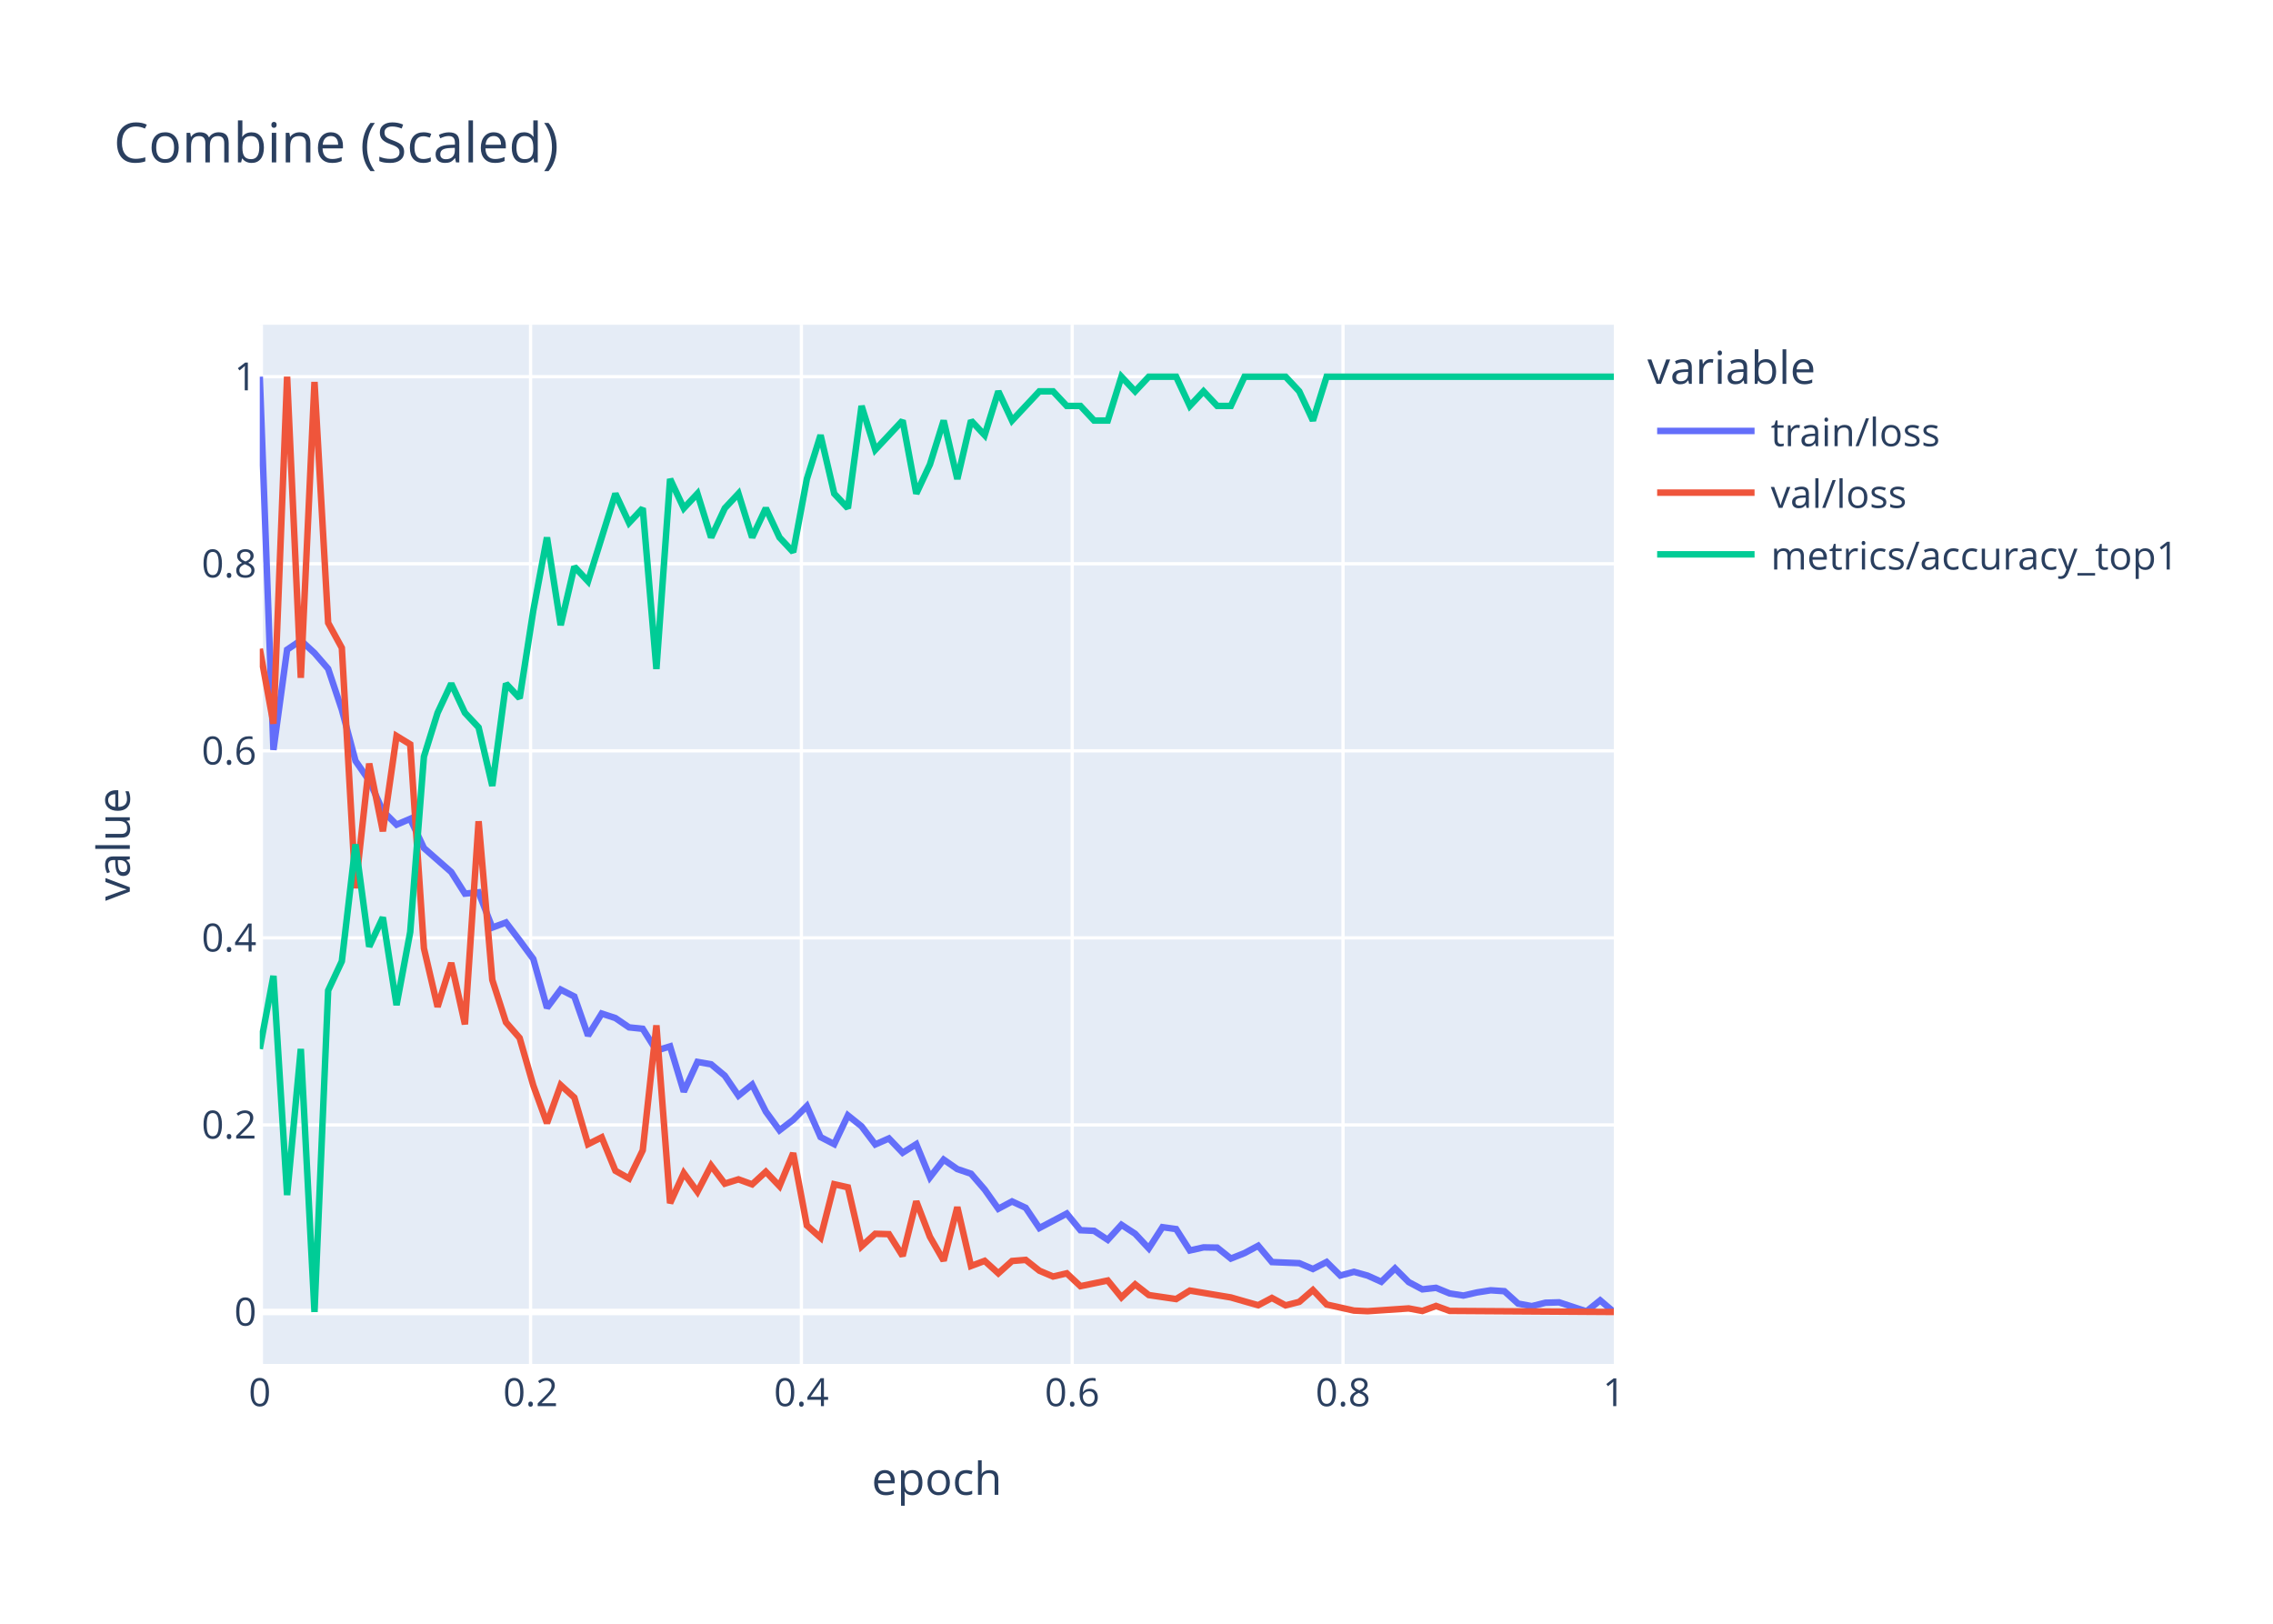
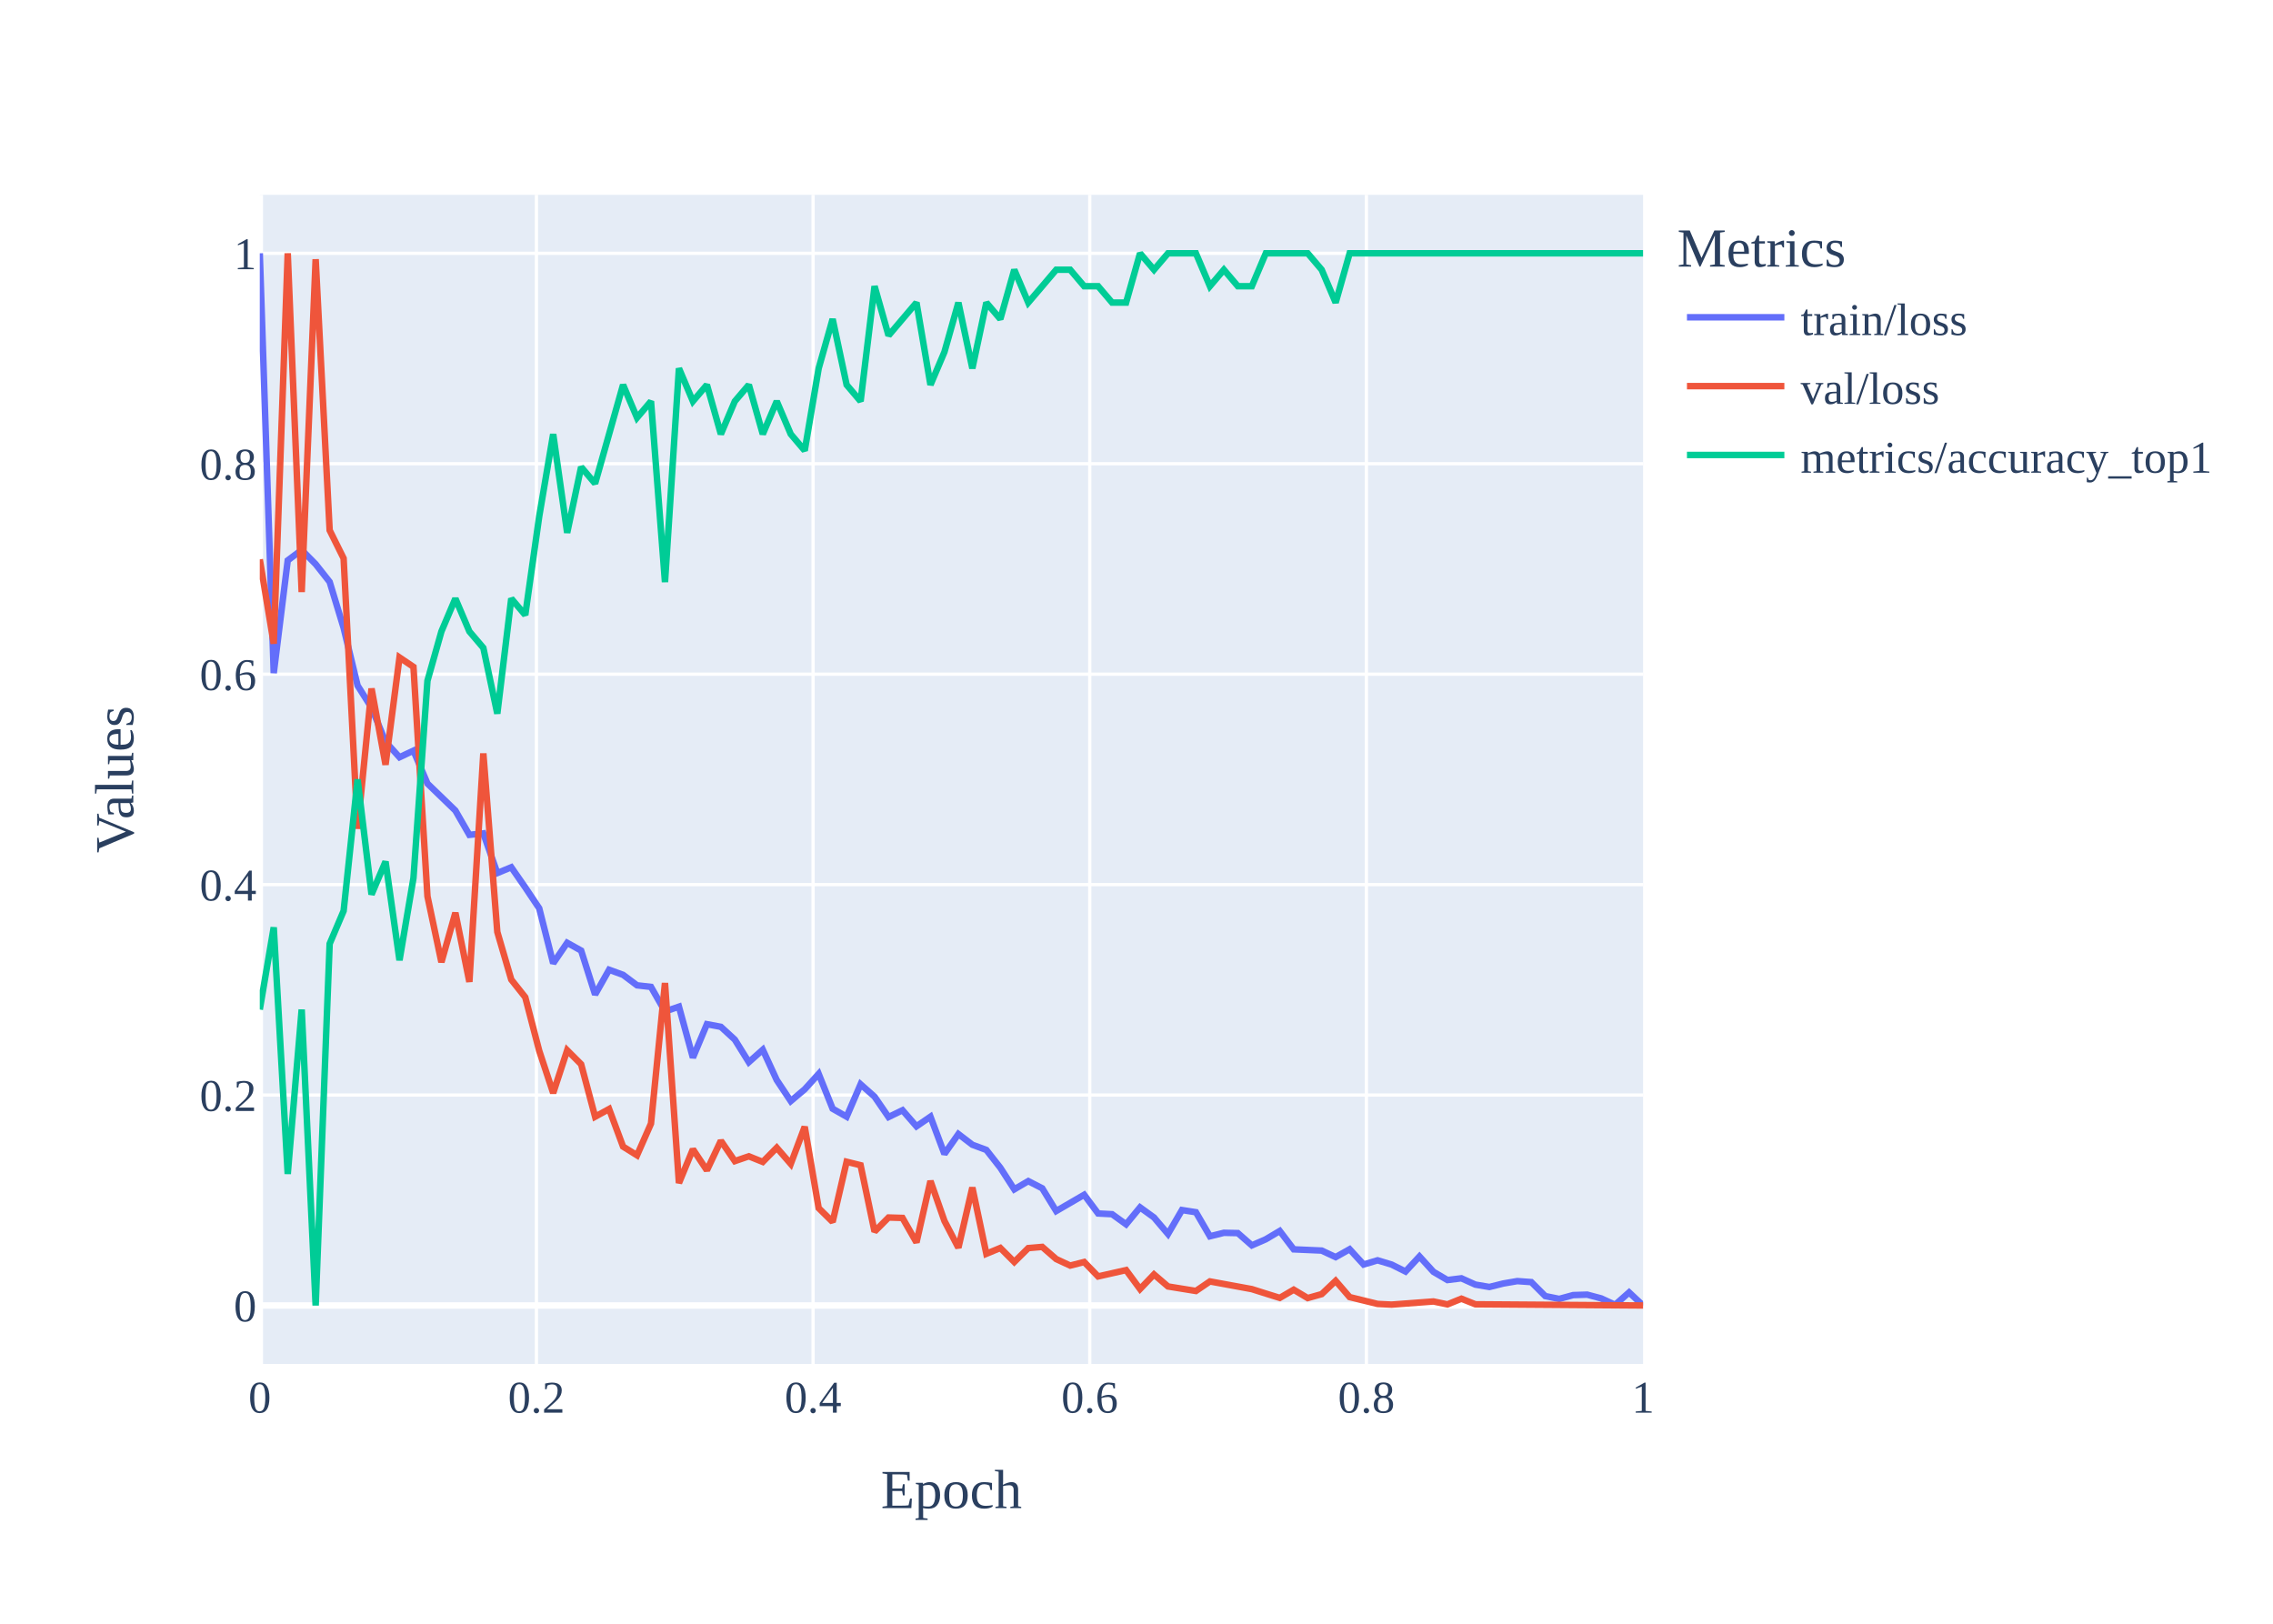
<svg xmlns="http://www.w3.org/2000/svg" class="main-svg" width="700" height="500" style="" viewBox="0 0 700 500">
  <rect x="0" y="0" width="700" height="500" style="fill: rgb(255, 255, 255); fill-opacity: 1;" />
-   <defs id="defs-89d860">
+   <defs id="defs-a06f08">
    <g class="clips">
-       <clipPath id="clip89d860xyplot" class="plotclip">
-         <rect width="417" height="320" />
-       </clipPath>
-       <clipPath class="axesclip" id="clip89d860x">
-         <rect x="80" y="0" width="417" height="500" />
-       </clipPath>
-       <clipPath class="axesclip" id="clip89d860y">
-         <rect x="0" y="100" width="700" height="320" />
-       </clipPath>
-       <clipPath class="axesclip" id="clip89d860xy">
-         <rect x="80" y="100" width="417" height="320" />
+       <clipPath id="clipa06f08xyplot" class="plotclip">
+         <rect width="426" height="360" />
+       </clipPath>
+       <clipPath class="axesclip" id="clipa06f08x">
+         <rect x="80" y="0" width="426" height="500" />
+       </clipPath>
+       <clipPath class="axesclip" id="clipa06f08y">
+         <rect x="0" y="60" width="700" height="360" />
+       </clipPath>
+       <clipPath class="axesclip" id="clipa06f08xy">
+         <rect x="80" y="60" width="426" height="360" />
      </clipPath>
    </g>
    <g class="gradients" />
    <g class="patterns" />
  </defs>
  <g class="bglayer">
-     <rect class="bg" x="80" y="100" width="417" height="320" style="fill: rgb(229, 236, 246); fill-opacity: 1; stroke-width: 0;" />
+     <rect class="bg" x="80" y="60" width="426" height="360" style="fill: rgb(229, 236, 246); fill-opacity: 1; stroke-width: 0;" />
  </g>
  <g class="layer-below">
    <g class="imagelayer" />
    <g class="shapelayer" />
  </g>
  <g class="cartesianlayer">
    <g class="subplot xy">
      <g class="layer-subplot">
        <g class="shapelayer" />
        <g class="imagelayer" />
      </g>
      <g class="minor-gridlayer">
        <g class="x" />
        <g class="y" />
      </g>
      <g class="gridlayer">
        <g class="x">
-           <path class="xgrid crisp" transform="translate(163.4,0)" d="M0,100v320" style="stroke: rgb(255, 255, 255); stroke-opacity: 1; stroke-width: 1px;" />
-           <path class="xgrid crisp" transform="translate(246.8,0)" d="M0,100v320" style="stroke: rgb(255, 255, 255); stroke-opacity: 1; stroke-width: 1px;" />
-           <path class="xgrid crisp" transform="translate(330.2,0)" d="M0,100v320" style="stroke: rgb(255, 255, 255); stroke-opacity: 1; stroke-width: 1px;" />
-           <path class="xgrid crisp" transform="translate(413.6,0)" d="M0,100v320" style="stroke: rgb(255, 255, 255); stroke-opacity: 1; stroke-width: 1px;" />
+           <path class="xgrid crisp" transform="translate(165.2,0)" d="M0,60v360" style="stroke: rgb(255, 255, 255); stroke-opacity: 1; stroke-width: 1px;" />
+           <path class="xgrid crisp" transform="translate(250.4,0)" d="M0,60v360" style="stroke: rgb(255, 255, 255); stroke-opacity: 1; stroke-width: 1px;" />
+           <path class="xgrid crisp" transform="translate(335.6,0)" d="M0,60v360" style="stroke: rgb(255, 255, 255); stroke-opacity: 1; stroke-width: 1px;" />
+           <path class="xgrid crisp" transform="translate(420.8,0)" d="M0,60v360" style="stroke: rgb(255, 255, 255); stroke-opacity: 1; stroke-width: 1px;" />
        </g>
        <g class="y">
-           <path class="ygrid crisp" transform="translate(0,346.4)" d="M80,0h417" style="stroke: rgb(255, 255, 255); stroke-opacity: 1; stroke-width: 1px;" />
-           <path class="ygrid crisp" transform="translate(0,288.8)" d="M80,0h417" style="stroke: rgb(255, 255, 255); stroke-opacity: 1; stroke-width: 1px;" />
-           <path class="ygrid crisp" transform="translate(0,231.2)" d="M80,0h417" style="stroke: rgb(255, 255, 255); stroke-opacity: 1; stroke-width: 1px;" />
-           <path class="ygrid crisp" transform="translate(0,173.6)" d="M80,0h417" style="stroke: rgb(255, 255, 255); stroke-opacity: 1; stroke-width: 1px;" />
-           <path class="ygrid crisp" transform="translate(0,116)" d="M80,0h417" style="stroke: rgb(255, 255, 255); stroke-opacity: 1; stroke-width: 1px;" />
+           <path class="ygrid crisp" transform="translate(0,337.2)" d="M80,0h426" style="stroke: rgb(255, 255, 255); stroke-opacity: 1; stroke-width: 1px;" />
+           <path class="ygrid crisp" transform="translate(0,272.4)" d="M80,0h426" style="stroke: rgb(255, 255, 255); stroke-opacity: 1; stroke-width: 1px;" />
+           <path class="ygrid crisp" transform="translate(0,207.6)" d="M80,0h426" style="stroke: rgb(255, 255, 255); stroke-opacity: 1; stroke-width: 1px;" />
+           <path class="ygrid crisp" transform="translate(0,142.8)" d="M80,0h426" style="stroke: rgb(255, 255, 255); stroke-opacity: 1; stroke-width: 1px;" />
+           <path class="ygrid crisp" transform="translate(0,78)" d="M80,0h426" style="stroke: rgb(255, 255, 255); stroke-opacity: 1; stroke-width: 1px;" />
        </g>
      </g>
      <g class="zerolinelayer">
-         <path class="xzl zl crisp" transform="translate(80,0)" d="M0,100v320" style="stroke: rgb(255, 255, 255); stroke-opacity: 1; stroke-width: 2px;" />
-         <path class="yzl zl crisp" transform="translate(0,404)" d="M80,0h417" style="stroke: rgb(255, 255, 255); stroke-opacity: 1; stroke-width: 2px;" />
+         <path class="xzl zl crisp" transform="translate(80,0)" d="M0,60v360" style="stroke: rgb(255, 255, 255); stroke-opacity: 1; stroke-width: 2px;" />
+         <path class="yzl zl crisp" transform="translate(0,402)" d="M80,0h426" style="stroke: rgb(255, 255, 255); stroke-opacity: 1; stroke-width: 2px;" />
      </g>
      <g class="layer-between">
        <g class="shapelayer" />
        <g class="imagelayer" />
      </g>
      <path class="xlines-below" />
      <path class="ylines-below" />
      <g class="overlines-below" />
      <g class="xaxislayer-below" />
      <g class="yaxislayer-below" />
      <g class="overaxes-below" />
      <g class="overplot">
-         <g class="xy" transform="translate(80,100)" clip-path="url(#clip89d860xyplot)">
+         <g class="xy" transform="translate(80,60)" clip-path="url(#clipa06f08xyplot)">
          <g class="scatterlayer mlayer">
-             <g class="trace scatter trace9ef1e5" style="stroke-miterlimit: 2; opacity: 1;">
+             <g class="trace scatter traceaf4c97" style="stroke-miterlimit: 2; opacity: 1;">
              <g class="fills" />
              <g class="errorbars" />
              <g class="lines">
-                 <path class="js-line" d="M0,16L4.21,130.91L8.42,100.05L12.64,97.2L16.85,101.08L21.06,105.94L25.27,118.53L29.48,134.3L33.7,140.37L37.91,149.71L42.12,153.94L46.33,152.14L50.55,161.14L58.97,168.53L63.18,175.18L67.39,174.77L71.61,185.63L75.82,184.06L80.03,189.58L84.24,195.29L88.45,210.34L92.67,204.73L96.88,206.86L101.09,218.88L105.3,212.11L109.52,213.49L113.73,216.36L117.94,216.8L122.15,223.5L126.36,222.21L130.58,236.16L134.79,227L139,227.73L143.21,231.24L147.42,237.39L151.64,233.99L155.85,242.3L160.06,248.05L164.27,244.83L168.48,240.61L172.7,250.14L176.91,252.32L181.12,243.46L185.33,246.84L189.55,252.41L193.76,250.56L197.97,254.96L202.18,252.33L206.39,262.53L210.61,257.08L214.82,260L219.03,261.42L223.24,266.29L227.45,272.21L231.67,269.96L235.88,271.92L240.09,278.15L248.52,273.7L252.73,278.82L256.94,279.01L261.15,281.78L265.36,277.15L269.58,279.91L273.79,284.42L278,277.88L282.21,278.47L286.42,285.06L290.64,284.11L294.85,284.18L299.06,287.55L303.27,285.87L307.48,283.61L311.7,288.63L320.12,288.97L324.33,290.76L328.55,288.61L332.76,292.78L336.97,291.63L341.18,292.8L345.39,294.7L349.61,290.58L353.82,294.79L358.03,297.03L362.24,296.56L366.45,298.29L370.67,298.94L374.88,297.98L379.09,297.32L383.3,297.6L387.52,301.42L391.73,302.2L395.94,301.15L400.15,301.03L408.58,303.81L412.79,300.42L417,304" style="vector-effect: none; fill: none; stroke: rgb(99, 110, 250); stroke-opacity: 1; stroke-width: 2px; opacity: 1;" />
+                 <path class="js-line" d="M0,18L4.3,147.27L8.61,112.56L12.91,109.35L17.21,113.72L21.52,119.18L25.82,133.35L30.12,151.09L34.42,157.92L38.73,168.42L43.03,173.18L47.33,171.15L51.64,181.28L60.24,189.6L64.55,197.08L68.85,196.62L73.15,208.84L77.45,207.06L81.76,213.27L86.06,219.7L90.36,236.63L94.67,230.32L98.97,232.71L103.27,246.24L107.58,238.62L111.88,240.18L116.18,243.41L120.48,243.9L124.79,251.44L129.09,249.99L133.39,265.68L137.7,255.38L142,256.19L146.3,260.14L150.61,267.07L154.91,263.24L159.21,272.59L163.52,279.06L167.82,275.43L172.12,270.68L176.42,281.41L180.73,283.86L185.03,273.89L189.33,277.7L193.64,283.97L197.94,281.88L202.24,286.83L206.55,283.87L210.85,295.34L215.15,289.21L219.45,292.5L223.76,294.1L228.06,299.58L232.36,306.23L236.67,303.7L240.97,305.91L245.27,312.92L253.88,307.91L258.18,313.67L262.48,313.89L266.79,317L271.09,311.79L275.39,314.9L279.7,319.98L284,312.61L288.3,313.28L292.61,320.69L296.91,319.62L301.21,319.71L305.52,323.49L309.82,321.61L314.12,319.06L318.42,324.71L327.03,325.09L331.33,327.1L335.64,324.68L339.94,329.38L344.24,328.09L348.55,329.39L352.85,331.54L357.15,326.9L361.45,331.63L365.76,334.16L370.06,333.63L374.36,335.57L378.67,336.3L382.97,335.23L387.27,334.49L391.58,334.8L395.88,339.1L400.18,339.97L404.48,338.8L408.79,338.66L413.09,339.81L417.39,341.79L421.7,337.97L426,342" style="vector-effect: none; fill: none; stroke: rgb(99, 110, 250); stroke-opacity: 1; stroke-width: 2px; opacity: 1;" />
              </g>
              <g class="points" />
              <g class="text" />
            </g>
-             <g class="trace scatter trace193dc5" style="stroke-miterlimit: 2; opacity: 1;">
+             <g class="trace scatter trace2e6eb2" style="stroke-miterlimit: 2; opacity: 1;">
              <g class="fills" />
              <g class="errorbars" />
              <g class="lines">
-                 <path class="js-line" d="M0,99.78L4.21,122.85L8.42,16L12.64,108.72L16.85,17.61L21.06,91.8L25.27,99.5L29.48,173.52L33.7,135.13L37.91,155.98L42.12,126.63L46.33,129.2L50.55,192L54.76,210.03L58.97,196.51L63.18,215.42L67.39,152.89L71.61,201.75L75.82,214.8L80.03,219.63L84.24,234.28L88.45,245.85L92.67,234.14L96.88,237.97L101.09,252.33L105.3,250.22L109.52,260.51L113.73,262.89L117.94,254.21L122.15,215.74L126.36,270.49L130.58,261.24L134.79,266.99L139,258.91L143.21,264.48L147.42,263.16L151.64,264.7L155.85,260.82L160.06,265.24L164.27,255.08L168.48,277.35L172.7,281.12L176.91,264.66L181.12,265.61L185.33,283.77L189.55,279.92L193.76,280.04L197.97,286.74L202.18,269.93L206.39,280.86L210.61,288.19L214.82,271.72L219.03,289.84L223.24,288.26L227.45,292.09L231.67,288.3L235.88,287.96L240.09,291.29L244.3,293.08L248.52,292.1L252.73,296.05L261.15,294.31L265.36,299.49L269.58,295.5L273.79,298.79L282.21,300.02L286.42,297.41L299.06,299.52L303.27,300.73L307.48,301.92L311.7,299.68L315.91,301.96L320.12,300.89L324.33,297.25L328.55,301.7L336.97,303.57L341.18,303.76L353.82,302.9L358.03,303.69L362.24,302.14L366.45,303.67L417,304" style="vector-effect: none; fill: none; stroke: rgb(239, 85, 59); stroke-opacity: 1; stroke-width: 2px; opacity: 1;" />
+                 <path class="js-line" d="M0,112.25L4.3,138.21L8.61,18L12.91,122.31L17.21,19.82L21.52,103.28L25.82,111.94L30.12,195.21L34.42,152.02L38.73,175.48L43.03,142.45L47.33,145.35L51.64,216L55.94,236.28L60.24,221.07L64.55,242.35L68.85,172L73.15,226.96L77.45,241.65L81.76,247.08L86.06,263.57L90.36,276.58L94.67,263.41L98.97,267.72L103.27,283.87L107.58,281.5L111.88,293.07L116.18,295.75L120.48,285.99L124.79,242.7L129.09,304.3L133.39,293.89L137.7,300.37L142,291.28L146.3,297.54L150.61,296.06L154.91,297.79L159.21,293.42L163.52,298.4L167.82,286.96L172.12,312.02L176.42,316.26L180.73,297.74L185.03,298.81L189.33,319.24L193.64,314.91L197.94,315.04L202.24,322.58L206.55,303.67L210.85,315.96L215.15,324.21L219.45,305.68L223.76,326.08L228.06,324.29L232.36,328.6L236.67,324.33L240.97,323.96L245.27,327.7L249.58,329.71L253.88,328.61L258.18,333.05L266.79,331.1L271.09,336.93L275.39,332.44L279.7,336.14L288.3,337.53L292.61,334.59L305.52,336.96L309.82,338.32L314.12,339.66L318.42,337.14L322.73,339.71L327.03,338.5L331.33,334.41L335.64,339.41L344.24,341.52L348.55,341.73L361.45,340.76L365.76,341.66L370.06,339.91L374.36,341.63L426,342" style="vector-effect: none; fill: none; stroke: rgb(239, 85, 59); stroke-opacity: 1; stroke-width: 2px; opacity: 1;" />
              </g>
              <g class="points" />
              <g class="text" />
            </g>
-             <g class="trace scatter tracea3ef63" style="stroke-miterlimit: 2; opacity: 1;">
+             <g class="trace scatter trace0983b5" style="stroke-miterlimit: 2; opacity: 1;">
              <g class="fills" />
              <g class="errorbars" />
              <g class="lines">
-                 <path class="js-line" d="M0,223L4.21,200.5L8.42,268L12.64,223L16.85,304L21.06,205L25.27,196L29.48,160L33.7,191.5L37.91,182.5L42.12,209.5L46.33,187L50.55,133L54.76,119.5L58.97,110.5L63.18,119.5L67.39,124L71.61,142L75.82,110.5L80.03,115L84.24,88L88.45,65.5L92.67,92.5L96.88,74.5L101.09,79L109.52,52L113.73,61L117.94,56.5L122.15,106L126.36,47.5L130.58,56.5L134.79,52L139,65.5L143.21,56.5L147.42,52L151.64,65.5L155.85,56.5L160.06,65.5L164.27,70L168.48,47.5L172.7,34L176.91,52L181.12,56.5L185.33,25L189.55,38.5L197.97,29.5L202.18,52L206.39,43L210.61,29.5L214.82,47.5L219.03,29.5L223.24,34L227.45,20.5L231.67,29.5L235.88,25L240.09,20.5L244.3,20.5L248.52,25L252.73,25L256.94,29.5L261.15,29.5L265.36,16L269.58,20.5L273.79,16L278,16L282.21,16L286.42,25L290.64,20.5L294.85,25L299.06,25L303.27,16L315.91,16L320.12,20.5L324.33,29.5L328.55,16L417,16" style="vector-effect: none; fill: none; stroke: rgb(0, 204, 150); stroke-opacity: 1; stroke-width: 2px; opacity: 1;" />
+                 <path class="js-line" d="M0,250.87L4.3,225.56L8.61,301.5L12.91,250.87L17.21,342L21.52,230.62L25.82,220.5L30.12,180L34.42,215.44L38.73,205.31L43.03,235.69L47.33,210.37L51.64,149.63L55.94,134.44L60.24,124.31L64.55,134.44L68.85,139.5L73.15,159.75L77.45,124.31L81.76,129.38L86.06,99L90.36,73.68L94.67,104.06L98.97,83.81L103.27,88.88L111.88,58.5L116.18,68.63L120.48,63.56L124.79,119.25L129.09,53.43L133.39,63.56L137.7,58.5L142,73.68L146.3,63.56L150.61,58.5L154.91,73.68L159.21,63.56L163.52,73.68L167.82,78.75L172.12,53.43L176.42,38.25L180.73,58.5L185.03,63.56L189.33,28.13L193.64,43.31L202.24,33.18L206.55,58.5L210.85,48.38L215.15,33.18L219.45,53.43L223.76,33.18L228.06,38.25L232.36,23.06L236.67,33.18L240.97,28.13L245.27,23.06L249.58,23.06L253.88,28.13L258.18,28.13L262.48,33.18L266.79,33.18L271.09,18L275.39,23.06L279.7,18L284,18L288.3,18L292.61,28.13L296.91,23.06L301.21,28.13L305.52,28.13L309.82,18L322.73,18L327.03,23.06L331.33,33.18L335.64,18L426,18" style="vector-effect: none; fill: none; stroke: rgb(0, 204, 150); stroke-opacity: 1; stroke-width: 2px; opacity: 1;" />
              </g>
              <g class="points" />
              <g class="text" />
            </g>
          </g>
        </g>
      </g>
      <path class="xlines-above crisp" d="M0,0" style="fill: none;" />
      <path class="ylines-above crisp" d="M0,0" style="fill: none;" />
      <g class="overlines-above" />
      <g class="xaxislayer-above">
        <g class="xtick">
-           <text text-anchor="middle" x="0" y="433" transform="translate(80,0)" style="font-family: 'Open Sans', verdana, arial, sans-serif; font-size: 12px; fill: rgb(42, 63, 95); fill-opacity: 1; white-space: pre; opacity: 1;">0</text>
-         </g>
-         <g class="xtick">
-           <text text-anchor="middle" x="0" y="433" style="font-family: 'Open Sans', verdana, arial, sans-serif; font-size: 12px; fill: rgb(42, 63, 95); fill-opacity: 1; white-space: pre; opacity: 1;" transform="translate(163.4,0)">0.2</text>
-         </g>
-         <g class="xtick">
-           <text text-anchor="middle" x="0" y="433" style="font-family: 'Open Sans', verdana, arial, sans-serif; font-size: 12px; fill: rgb(42, 63, 95); fill-opacity: 1; white-space: pre; opacity: 1;" transform="translate(246.8,0)">0.4</text>
-         </g>
-         <g class="xtick">
-           <text text-anchor="middle" x="0" y="433" style="font-family: 'Open Sans', verdana, arial, sans-serif; font-size: 12px; fill: rgb(42, 63, 95); fill-opacity: 1; white-space: pre; opacity: 1;" transform="translate(330.2,0)">0.6</text>
-         </g>
-         <g class="xtick">
-           <text text-anchor="middle" x="0" y="433" style="font-family: 'Open Sans', verdana, arial, sans-serif; font-size: 12px; fill: rgb(42, 63, 95); fill-opacity: 1; white-space: pre; opacity: 1;" transform="translate(413.6,0)">0.8</text>
-         </g>
-         <g class="xtick">
-           <text text-anchor="middle" x="0" y="433" style="font-family: 'Open Sans', verdana, arial, sans-serif; font-size: 12px; fill: rgb(42, 63, 95); fill-opacity: 1; white-space: pre; opacity: 1;" transform="translate(497,0)">1</text>
+           <text text-anchor="middle" x="0" y="435" transform="translate(80,0)" style="font-family: 'Times New Roman'; font-size: 14px; fill: rgb(42, 63, 95); fill-opacity: 1; white-space: pre; opacity: 1;">0</text>
+         </g>
+         <g class="xtick">
+           <text text-anchor="middle" x="0" y="435" style="font-family: 'Times New Roman'; font-size: 14px; fill: rgb(42, 63, 95); fill-opacity: 1; white-space: pre; opacity: 1;" transform="translate(165.2,0)">0.2</text>
+         </g>
+         <g class="xtick">
+           <text text-anchor="middle" x="0" y="435" style="font-family: 'Times New Roman'; font-size: 14px; fill: rgb(42, 63, 95); fill-opacity: 1; white-space: pre; opacity: 1;" transform="translate(250.4,0)">0.4</text>
+         </g>
+         <g class="xtick">
+           <text text-anchor="middle" x="0" y="435" style="font-family: 'Times New Roman'; font-size: 14px; fill: rgb(42, 63, 95); fill-opacity: 1; white-space: pre; opacity: 1;" transform="translate(335.6,0)">0.6</text>
+         </g>
+         <g class="xtick">
+           <text text-anchor="middle" x="0" y="435" style="font-family: 'Times New Roman'; font-size: 14px; fill: rgb(42, 63, 95); fill-opacity: 1; white-space: pre; opacity: 1;" transform="translate(420.8,0)">0.8</text>
+         </g>
+         <g class="xtick">
+           <text text-anchor="middle" x="0" y="435" style="font-family: 'Times New Roman'; font-size: 14px; fill: rgb(42, 63, 95); fill-opacity: 1; white-space: pre; opacity: 1;" transform="translate(506,0)">1</text>
        </g>
      </g>
      <g class="yaxislayer-above">
        <g class="ytick">
-           <text text-anchor="end" x="79" y="4.2" transform="translate(0,404)" style="font-family: 'Open Sans', verdana, arial, sans-serif; font-size: 12px; fill: rgb(42, 63, 95); fill-opacity: 1; white-space: pre; opacity: 1;">0</text>
-         </g>
-         <g class="ytick">
-           <text text-anchor="end" x="79" y="4.2" style="font-family: 'Open Sans', verdana, arial, sans-serif; font-size: 12px; fill: rgb(42, 63, 95); fill-opacity: 1; white-space: pre; opacity: 1;" transform="translate(0,346.4)">0.2</text>
-         </g>
-         <g class="ytick">
-           <text text-anchor="end" x="79" y="4.2" style="font-family: 'Open Sans', verdana, arial, sans-serif; font-size: 12px; fill: rgb(42, 63, 95); fill-opacity: 1; white-space: pre; opacity: 1;" transform="translate(0,288.8)">0.4</text>
-         </g>
-         <g class="ytick">
-           <text text-anchor="end" x="79" y="4.2" style="font-family: 'Open Sans', verdana, arial, sans-serif; font-size: 12px; fill: rgb(42, 63, 95); fill-opacity: 1; white-space: pre; opacity: 1;" transform="translate(0,231.2)">0.6</text>
-         </g>
-         <g class="ytick">
-           <text text-anchor="end" x="79" y="4.2" style="font-family: 'Open Sans', verdana, arial, sans-serif; font-size: 12px; fill: rgb(42, 63, 95); fill-opacity: 1; white-space: pre; opacity: 1;" transform="translate(0,173.6)">0.8</text>
-         </g>
-         <g class="ytick">
-           <text text-anchor="end" x="79" y="4.2" style="font-family: 'Open Sans', verdana, arial, sans-serif; font-size: 12px; fill: rgb(42, 63, 95); fill-opacity: 1; white-space: pre; opacity: 1;" transform="translate(0,116)">1</text>
+           <text text-anchor="end" x="79" y="4.9" transform="translate(0,402)" style="font-family: 'Times New Roman'; font-size: 14px; fill: rgb(42, 63, 95); fill-opacity: 1; white-space: pre; opacity: 1;">0</text>
+         </g>
+         <g class="ytick">
+           <text text-anchor="end" x="79" y="4.9" style="font-family: 'Times New Roman'; font-size: 14px; fill: rgb(42, 63, 95); fill-opacity: 1; white-space: pre; opacity: 1;" transform="translate(0,337.2)">0.2</text>
+         </g>
+         <g class="ytick">
+           <text text-anchor="end" x="79" y="4.9" style="font-family: 'Times New Roman'; font-size: 14px; fill: rgb(42, 63, 95); fill-opacity: 1; white-space: pre; opacity: 1;" transform="translate(0,272.4)">0.4</text>
+         </g>
+         <g class="ytick">
+           <text text-anchor="end" x="79" y="4.9" style="font-family: 'Times New Roman'; font-size: 14px; fill: rgb(42, 63, 95); fill-opacity: 1; white-space: pre; opacity: 1;" transform="translate(0,207.6)">0.6</text>
+         </g>
+         <g class="ytick">
+           <text text-anchor="end" x="79" y="4.9" style="font-family: 'Times New Roman'; font-size: 14px; fill: rgb(42, 63, 95); fill-opacity: 1; white-space: pre; opacity: 1;" transform="translate(0,142.8)">0.8</text>
+         </g>
+         <g class="ytick">
+           <text text-anchor="end" x="79" y="4.9" style="font-family: 'Times New Roman'; font-size: 14px; fill: rgb(42, 63, 95); fill-opacity: 1; white-space: pre; opacity: 1;" transform="translate(0,78)">1</text>
        </g>
      </g>
      <g class="overaxes-above" />
    </g>
  </g>
  <g class="polarlayer" />
  <g class="smithlayer" />
  <g class="ternarylayer" />
  <g class="geolayer" />
  <g class="funnelarealayer" />
  <g class="pielayer" />
  <g class="iciclelayer" />
  <g class="treemaplayer" />
  <g class="sunburstlayer" />
  <g class="glimages" />
-   <defs id="topdefs-89d860">
+   <defs id="topdefs-a06f08">
    <g class="clips" />
-     <clipPath id="legend89d860">
-       <rect width="183" height="86" x="0" y="0" />
+     <clipPath id="legenda06f08">
+       <rect width="173" height="96" x="0" y="0" />
    </clipPath>
  </defs>
  <g class="layer-above">
    <g class="imagelayer" />
    <g class="shapelayer" />
  </g>
  <g class="infolayer">
-     <g class="legend" pointer-events="all" transform="translate(505.34,100)">
-       <rect class="bg" shape-rendering="crispEdges" width="183" height="86" x="0" y="0" style="stroke: rgb(68, 68, 68); stroke-opacity: 1; fill: rgb(255, 255, 255); fill-opacity: 1; stroke-width: 0px;" />
-       <g class="scrollbox" transform="" clip-path="url(#legend89d860)">
-         <text class="legendtitletext" text-anchor="start" x="2" y="18.2" style="font-family: 'Open Sans', verdana, arial, sans-serif; font-size: 14px; fill: rgb(42, 63, 95); fill-opacity: 1; white-space: pre;">variable</text>
+     <g class="legend" pointer-events="all" transform="translate(514.52,60)">
+       <rect class="bg" shape-rendering="crispEdges" width="173" height="96" x="0" y="0" style="stroke: rgb(68, 68, 68); stroke-opacity: 1; fill: rgb(255, 255, 255); fill-opacity: 1; stroke-width: 0px;" />
+       <g class="scrollbox" transform="" clip-path="url(#legenda06f08)">
+         <text class="legendtitletext" text-anchor="start" x="2" y="22.1" style="font-family: 'Times New Roman'; font-size: 17px; fill: rgb(42, 63, 95); fill-opacity: 1; white-space: pre;">Metrics</text>
        <g class="groups" transform="">
-           <g class="traces" transform="translate(0,32.7)" style="opacity: 1;">
-             <text class="legendtext" text-anchor="start" x="40" y="4.68" style="font-family: 'Open Sans', verdana, arial, sans-serif; font-size: 12px; fill: rgb(42, 63, 95); fill-opacity: 1; white-space: pre;">train/loss</text>
+           <g class="traces" transform="translate(0,37.7)" style="opacity: 1;">
+             <text class="legendtext" text-anchor="start" x="40" y="5.46" style="font-family: 'Times New Roman'; font-size: 14px; fill: rgb(42, 63, 95); fill-opacity: 1; white-space: pre;">train/loss</text>
            <g class="layers" style="opacity: 1;">
              <g class="legendfill" />
              <g class="legendlines">
                <path class="js-line" d="M5,0h30" style="fill: none; stroke: rgb(99, 110, 250); stroke-opacity: 1; stroke-width: 2px;" />
              </g>
              <g class="legendsymbols">
                <g class="legendpoints" />
              </g>
            </g>
-             <rect class="legendtoggle" x="0" y="-9.5" width="177.438" height="19" style="fill: rgb(0, 0, 0); fill-opacity: 0;" />
+             <rect class="legendtoggle" x="0" y="-10.6" width="167.719" height="21.2" style="fill: rgb(0, 0, 0); fill-opacity: 0;" />
          </g>
        </g>
        <g class="groups" transform="">
-           <g class="traces" transform="translate(0,51.7)" style="opacity: 1;">
-             <text class="legendtext" text-anchor="start" x="40" y="4.68" style="font-family: 'Open Sans', verdana, arial, sans-serif; font-size: 12px; fill: rgb(42, 63, 95); fill-opacity: 1; white-space: pre;">val/loss</text>
+           <g class="traces" transform="translate(0,58.9)" style="opacity: 1;">
+             <text class="legendtext" text-anchor="start" x="40" y="5.46" style="font-family: 'Times New Roman'; font-size: 14px; fill: rgb(42, 63, 95); fill-opacity: 1; white-space: pre;">val/loss</text>
            <g class="layers" style="opacity: 1;">
              <g class="legendfill" />
              <g class="legendlines">
                <path class="js-line" d="M5,0h30" style="fill: none; stroke: rgb(239, 85, 59); stroke-opacity: 1; stroke-width: 2px;" />
              </g>
              <g class="legendsymbols">
                <g class="legendpoints" />
              </g>
            </g>
-             <rect class="legendtoggle" x="0" y="-9.5" width="177.438" height="19" style="fill: rgb(0, 0, 0); fill-opacity: 0;" />
+             <rect class="legendtoggle" x="0" y="-10.6" width="167.719" height="21.2" style="fill: rgb(0, 0, 0); fill-opacity: 0;" />
          </g>
        </g>
        <g class="groups" transform="">
-           <g class="traces" transform="translate(0,70.7)" style="opacity: 1;">
-             <text class="legendtext" text-anchor="start" x="40" y="4.68" style="font-family: 'Open Sans', verdana, arial, sans-serif; font-size: 12px; fill: rgb(42, 63, 95); fill-opacity: 1; white-space: pre;">metrics/accuracy_top1</text>
+           <g class="traces" transform="translate(0,80.1)" style="opacity: 1;">
+             <text class="legendtext" text-anchor="start" x="40" y="5.46" style="font-family: 'Times New Roman'; font-size: 14px; fill: rgb(42, 63, 95); fill-opacity: 1; white-space: pre;">metrics/accuracy_top1</text>
            <g class="layers" style="opacity: 1;">
              <g class="legendfill" />
              <g class="legendlines">
                <path class="js-line" d="M5,0h30" style="fill: none; stroke: rgb(0, 204, 150); stroke-opacity: 1; stroke-width: 2px;" />
              </g>
              <g class="legendsymbols">
                <g class="legendpoints" />
              </g>
            </g>
-             <rect class="legendtoggle" x="0" y="-9.5" width="177.438" height="19" style="fill: rgb(0, 0, 0); fill-opacity: 0;" />
+             <rect class="legendtoggle" x="0" y="-10.6" width="167.719" height="21.2" style="fill: rgb(0, 0, 0); fill-opacity: 0;" />
          </g>
        </g>
      </g>
      <rect class="scrollbar" rx="20" ry="3" width="0" height="0" x="0" y="0" style="fill: rgb(128, 139, 164); fill-opacity: 1;" />
    </g>
-     <g class="g-gtitle">
-       <text class="gtitle" x="35" y="50" text-anchor="start" dy="0em" style="opacity: 1; font-family: 'Open Sans', verdana, arial, sans-serif; font-size: 17px; fill: rgb(42, 63, 95); fill-opacity: 1; white-space: pre;">Combine (Scaled)</text>
-     </g>
+     <g class="g-gtitle" />
    <g class="g-xtitle">
-       <text class="xtitle" x="288.5" y="460.3" text-anchor="middle" style="opacity: 1; font-family: 'Open Sans', verdana, arial, sans-serif; font-size: 14px; fill: rgb(42, 63, 95); fill-opacity: 1; white-space: pre;">epoch</text>
+       <text class="xtitle" x="293" y="464.4" text-anchor="middle" style="opacity: 1; font-family: 'Times New Roman'; font-size: 17px; fill: rgb(42, 63, 95); fill-opacity: 1; white-space: pre;">Epoch</text>
    </g>
    <g class="g-ytitle">
-       <text class="ytitle" transform="rotate(-90,39.975,260)" x="39.975" y="260" text-anchor="middle" style="opacity: 1; font-family: 'Open Sans', verdana, arial, sans-serif; font-size: 14px; fill: rgb(42, 63, 95); fill-opacity: 1; white-space: pre;">value</text>
+       <text class="ytitle" transform="rotate(-90,41.05,240)" x="41.05" y="240" text-anchor="middle" style="opacity: 1; font-family: 'Times New Roman'; font-size: 17px; fill: rgb(42, 63, 95); fill-opacity: 1; white-space: pre;">Values</text>
    </g>
  </g>
</svg>
